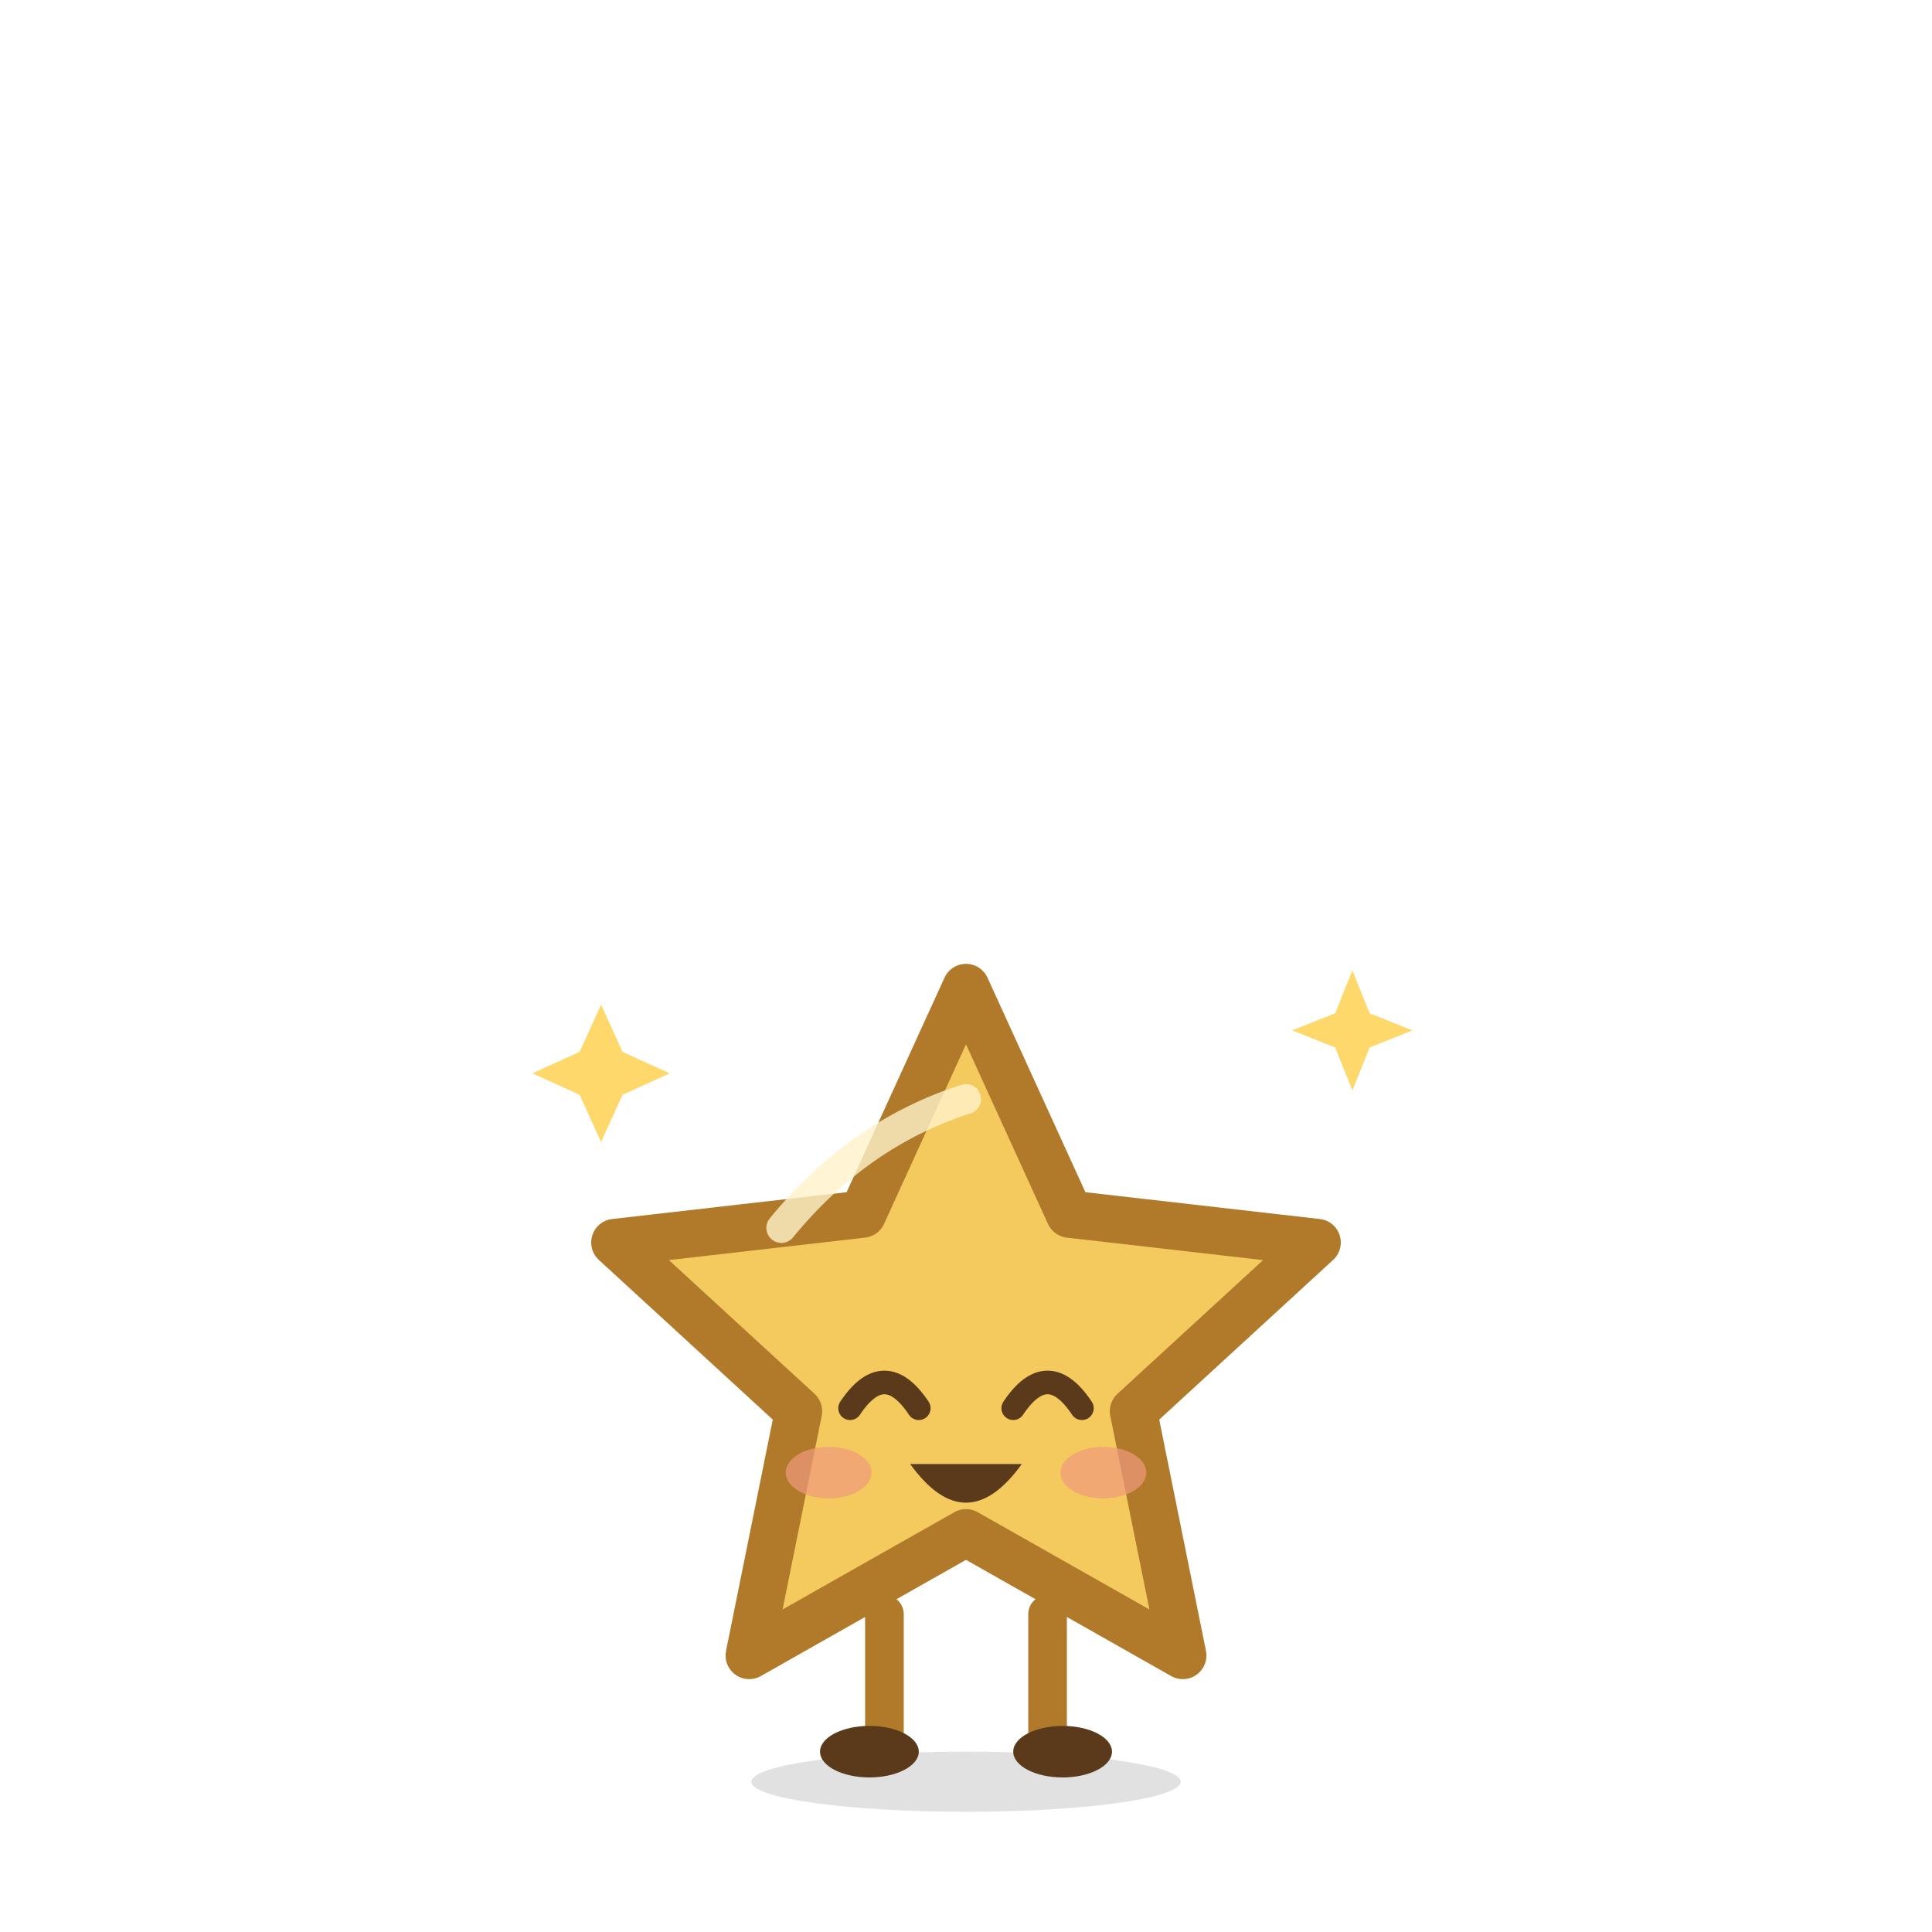
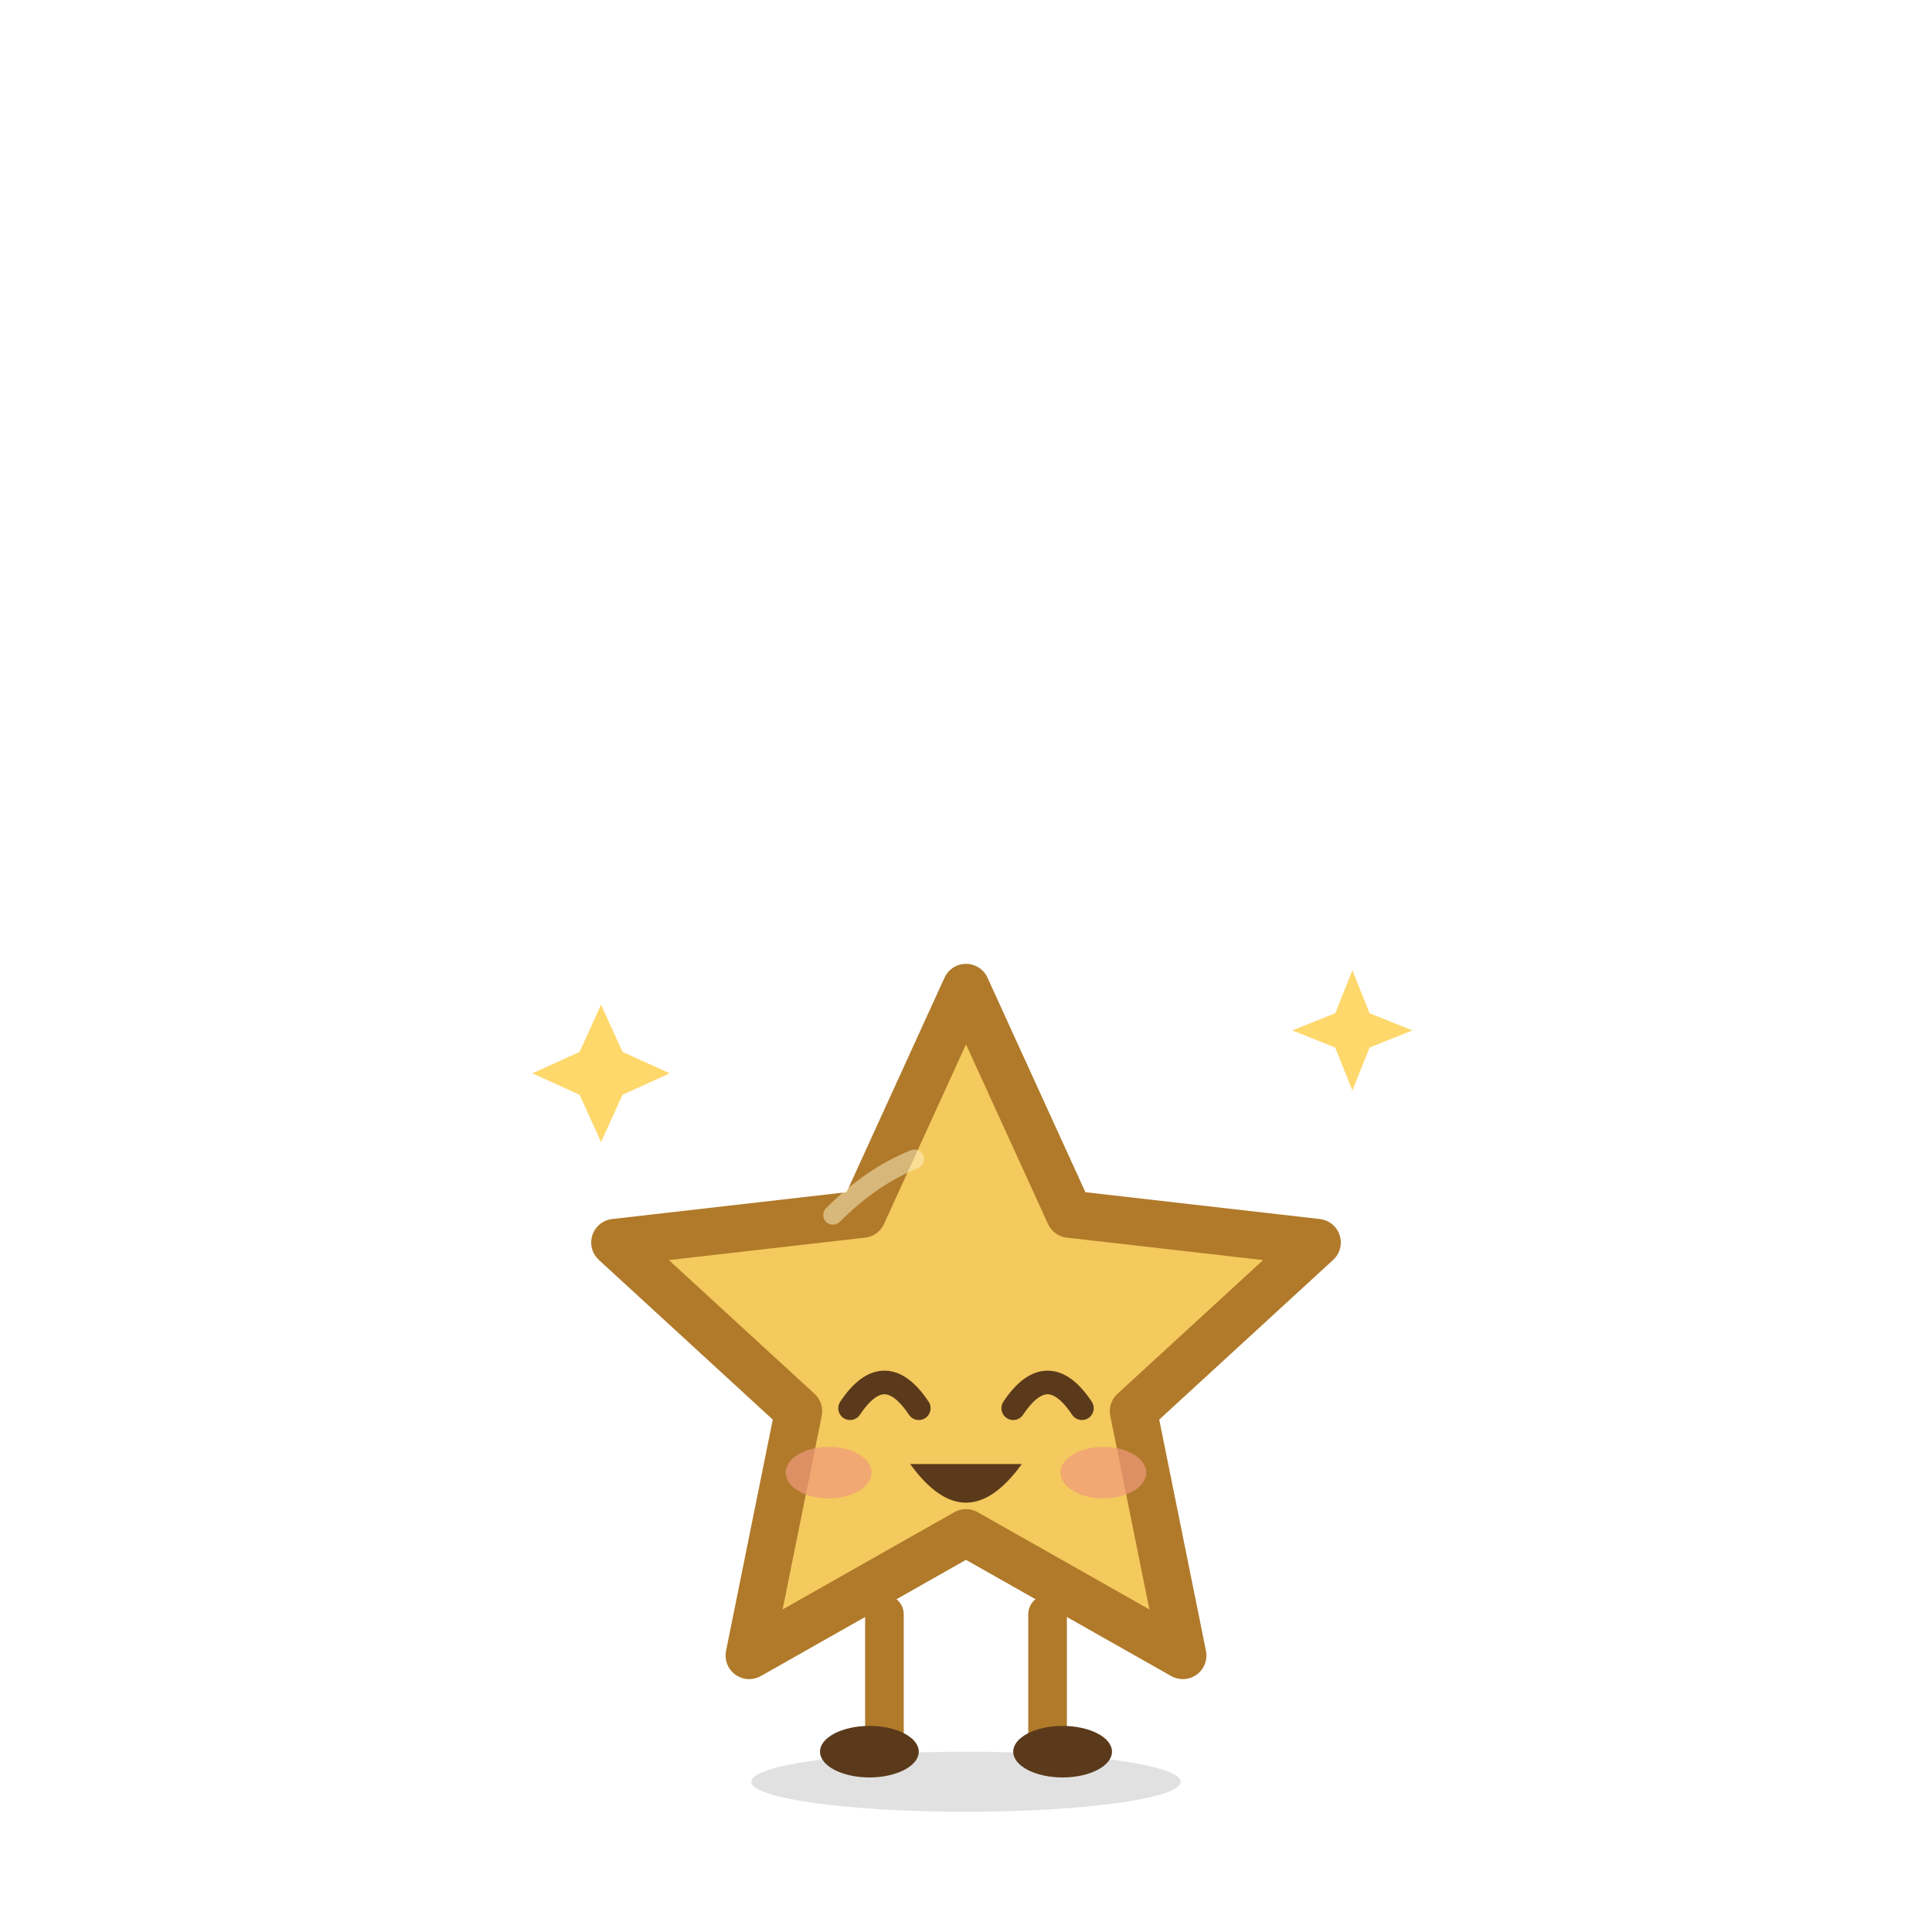
<svg xmlns="http://www.w3.org/2000/svg" viewBox="-15 -25 45 45" width="500" height="500">
  <style>.b{transform-origin:7.5px 16px;animation:j .7s cubic-bezier(.3,1.6,.5,1) infinite}@keyframes j{40%{transform:translateY(-2.2px) scale(1.04)}}
    .sp{animation:sp .7s ease-out infinite}@keyframes sp{0%{opacity:0;transform:scale(.4)}40%{opacity:1;transform:scale(1)}100%{opacity:0}}</style>
  <ellipse cx="7.5" cy="16.5" rx="5" ry=".7" fill="#000" opacity=".12" />
  <g class="b">
    <g class="">
      <path d="M5.6 12.6 L5.6 15.4" stroke="#b07a2a" stroke-width=".9" stroke-linecap="round" />
      <ellipse cx="5.25" cy="15.8" rx="1.15" ry=".6" fill="#5a3a1a" />
    </g>
    <g class="">
      <path d="M9.4 12.6 L9.4 15.4" stroke="#b07a2a" stroke-width=".9" stroke-linecap="round" />
      <ellipse cx="9.75" cy="15.8" rx="1.15" ry=".6" fill="#5a3a1a" />
    </g>
    <polygon points="7.50,-2.00 9.91,3.28 15.68,3.94 11.40,7.87 12.55,13.56 7.50,10.70 2.45,13.56 3.60,7.87 -0.68,3.94 5.09,3.28" fill="#f4c95d" stroke="#b07a2a" stroke-width="1.1" stroke-linejoin="round" />
-     <path d="M3.2 3.6 Q5 1.4 7.5 0.6" fill="none" stroke="#fff3c9" stroke-width=".7" stroke-linecap="round" opacity=".8" />
+     <path d="M4.4 3.3 Q5.3 2.4 6.3 2" fill="none" stroke="#fff3c9" stroke-width=".45" stroke-linecap="round" opacity=".5" />
    <path d="M4.8 7.8 Q5.6 6.6 6.4 7.8 M8.6 7.8 Q9.4 6.6 10.2 7.8" fill="none" stroke="#5a3a1a" stroke-width=".55" stroke-linecap="round" />
    <ellipse cx="4.3" cy="9.3" rx="1" ry=".6" fill="#ef9a7a" opacity=".7" />
    <ellipse cx="10.7" cy="9.3" rx="1" ry=".6" fill="#ef9a7a" opacity=".7" />
    <path d="M6.2 9.1 Q7.5 10.9 8.8 9.1 Z" fill="#5a3a1a" />
  </g>
  <path class="sp" style="transform-origin:-1px 0px" d="M-1 -1.6 L-.5 -.5 L.6 0 L-.5 .5 L-1 1.6 L-1.5 .5 L-2.6 0 L-1.5 -.5Z" fill="#ffd86b" />
  <path class="sp" style="transform-origin:16.5px -1px;animation-delay:.2s" d="M16.5 -2.4 L16.9 -1.4 L17.9 -1 L16.9 -.6 L16.5 .4 L16.1 -.6 L15.1 -1 L16.1 -1.4Z" fill="#ffd86b" />
</svg>
